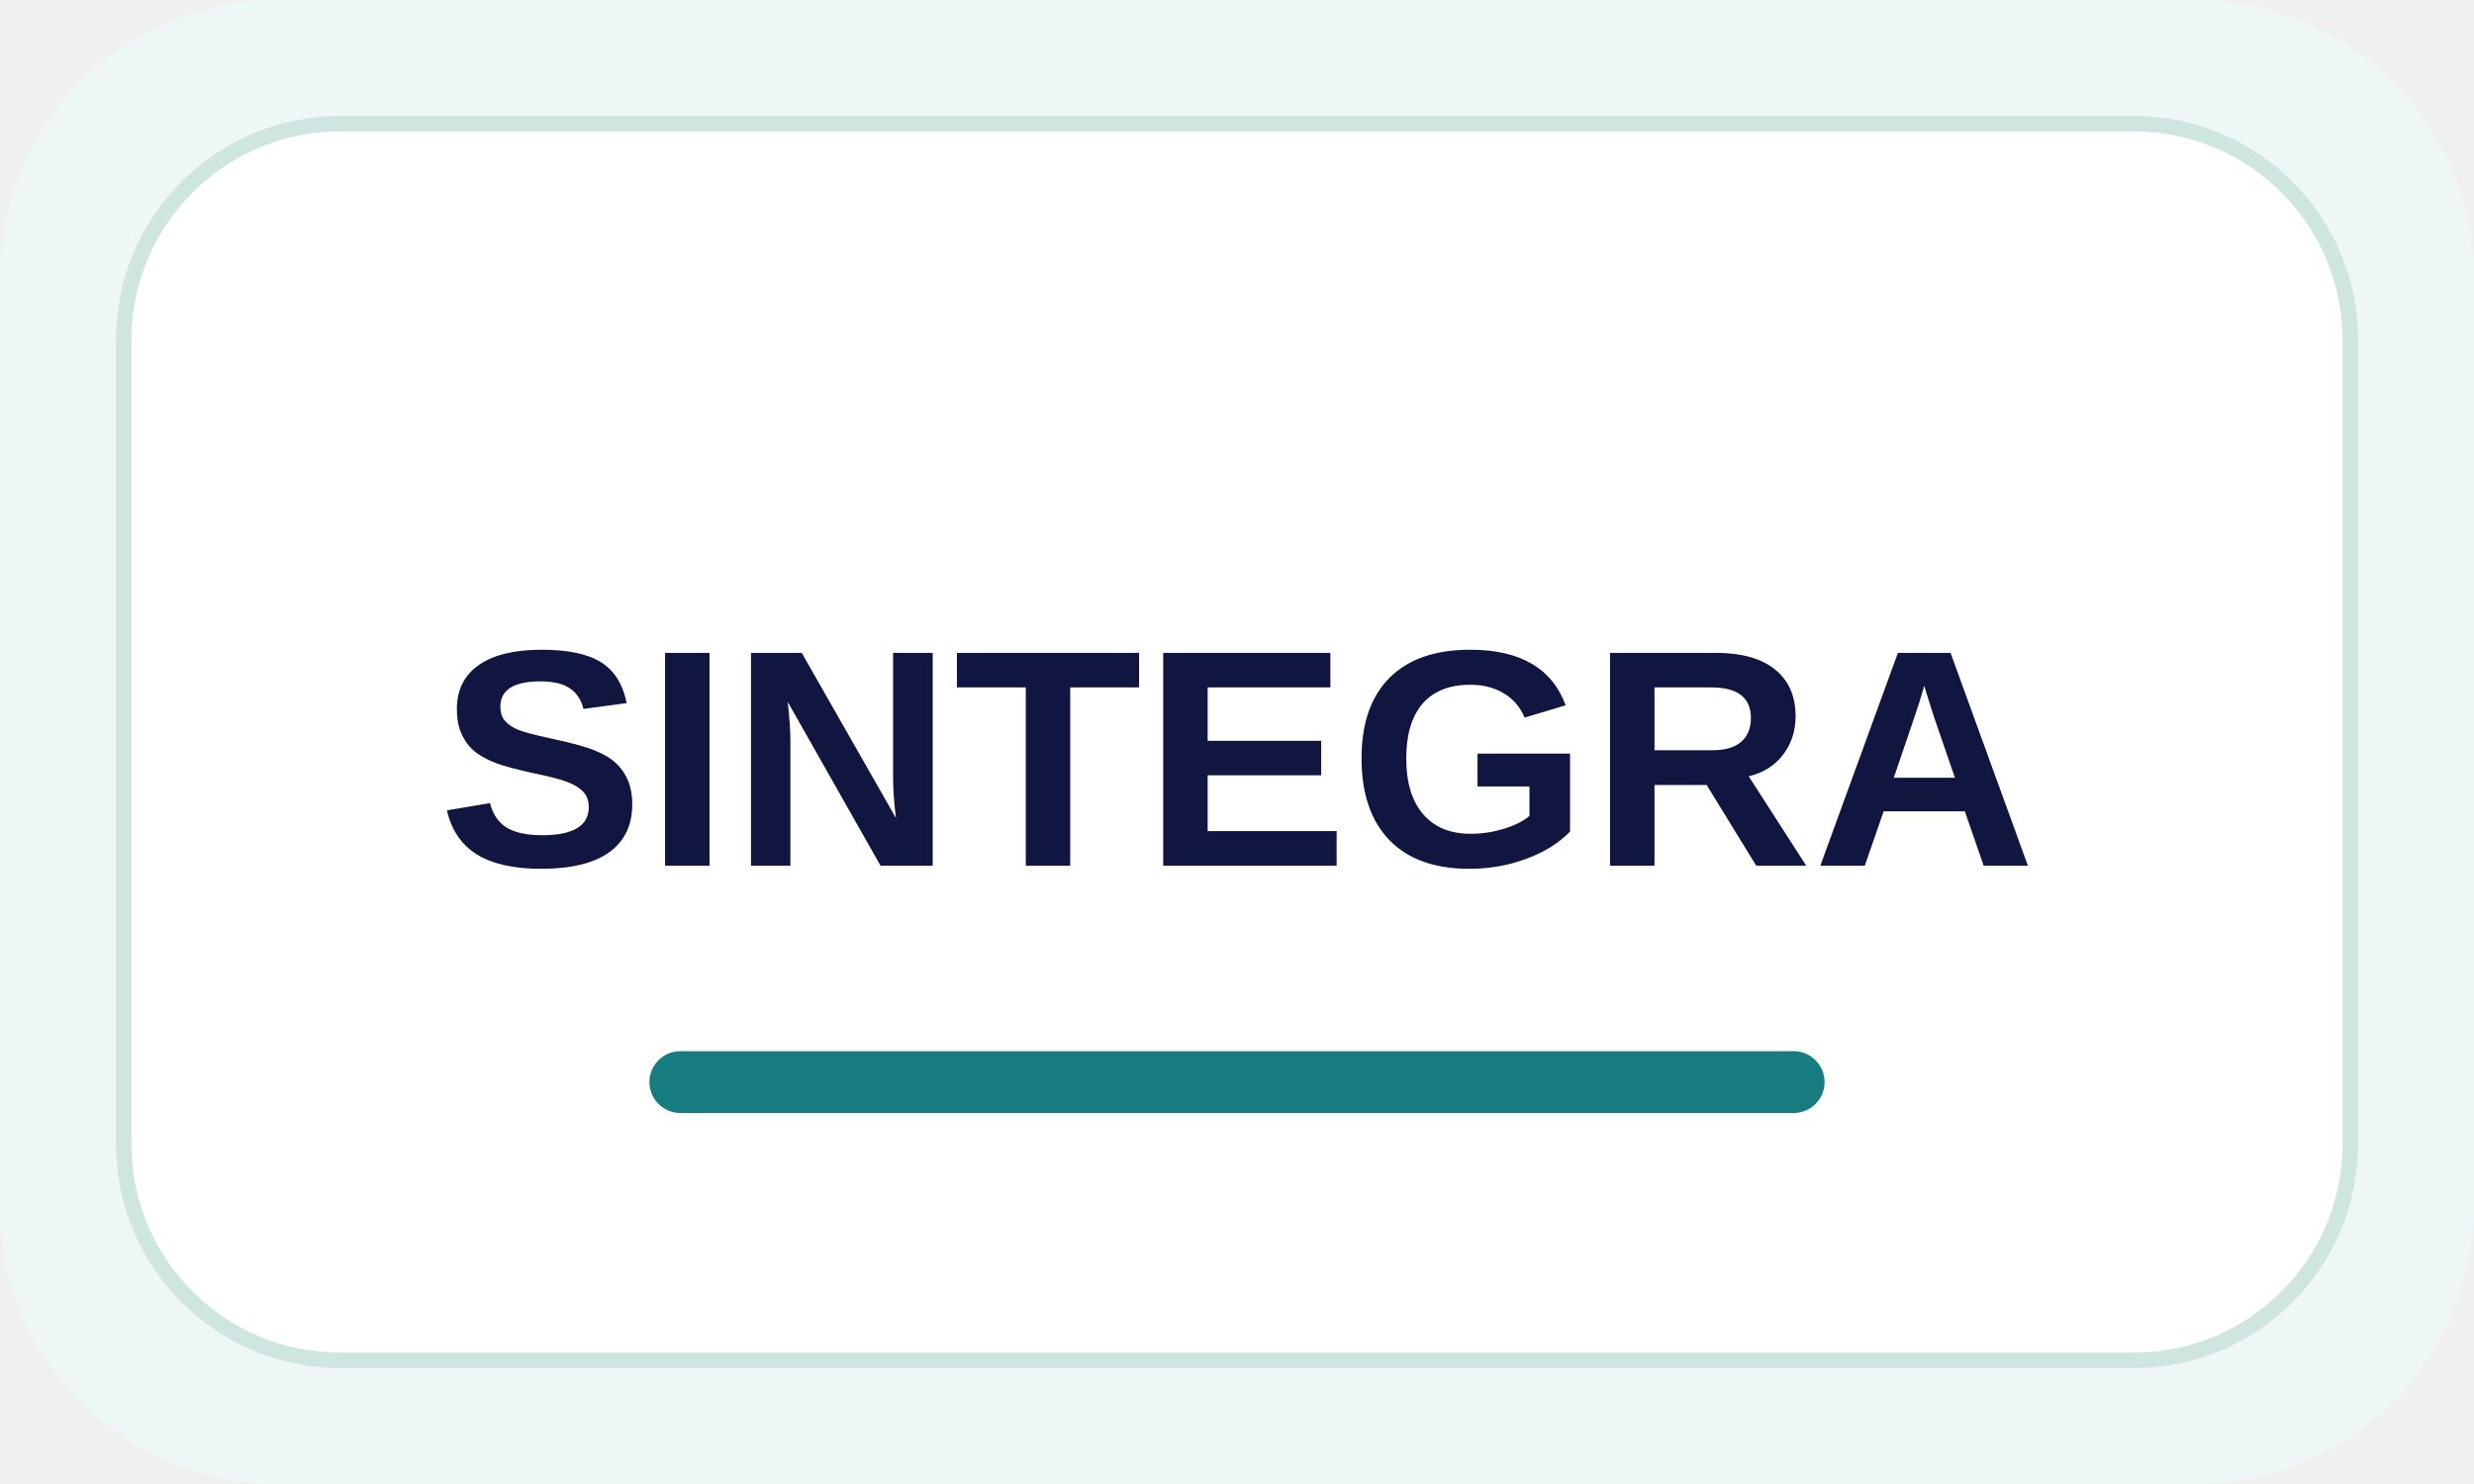
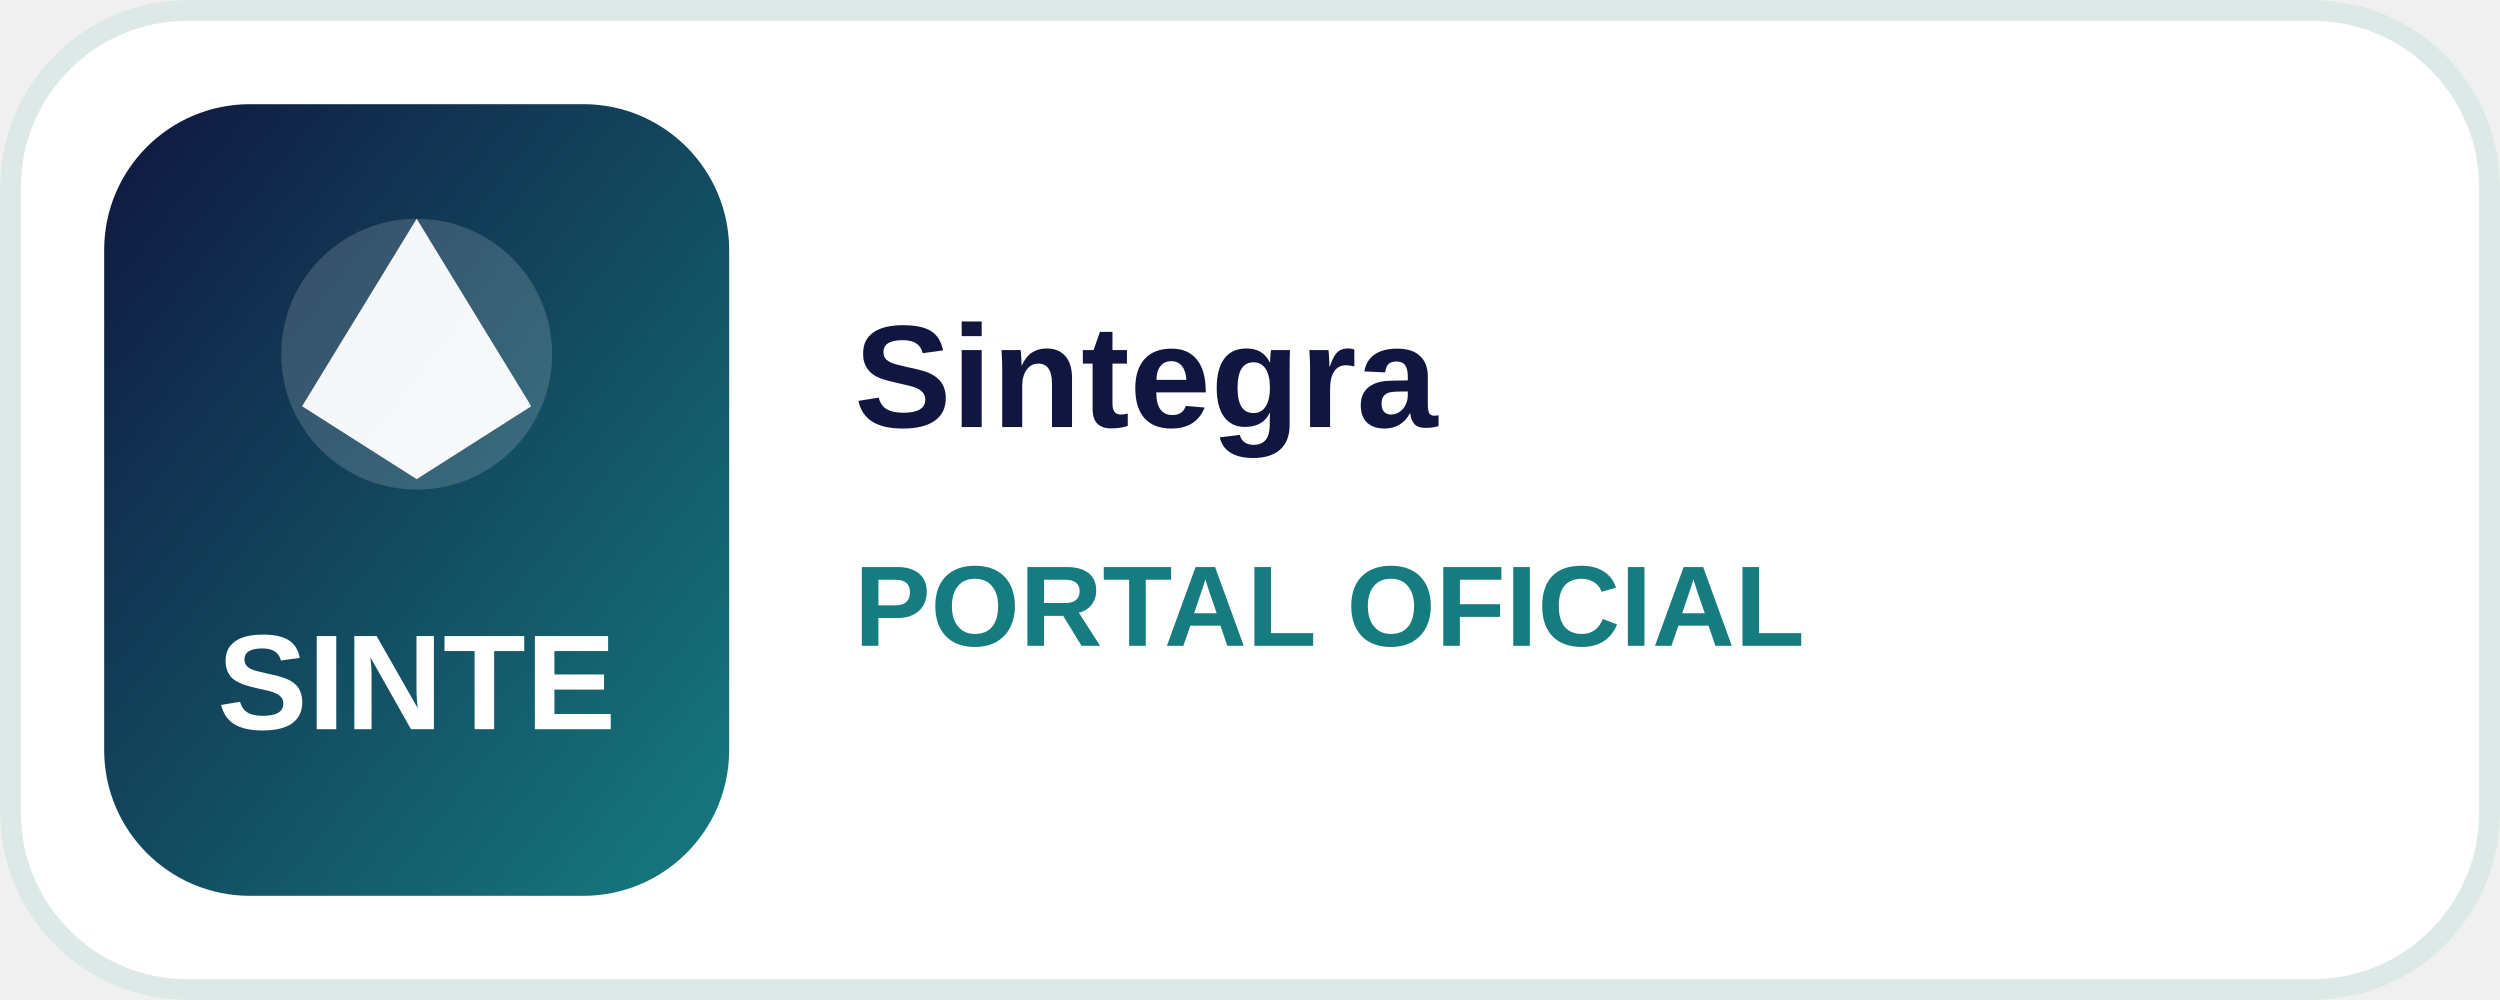
- <svg xmlns="http://www.w3.org/2000/svg" viewBox="0 0 160 96" role="img" aria-labelledby="t d">
-   <rect width="160" height="96" rx="18" fill="#eef7f5" />
-   <rect x="8" y="8" width="144" height="80" rx="14" fill="#ffffff" stroke="#cfe5df" />
-   <text x="80" y="56" text-anchor="middle" font-family="Arial,Helvetica,sans-serif" font-size="20" font-weight="700" fill="#10163f">SINTEGRA</text>
-   <path d="M44 70h72" stroke="#167c80" stroke-width="4" stroke-linecap="round" />
+ <svg xmlns="http://www.w3.org/2000/svg" viewBox="0 0 240 96" role="img" aria-labelledby="t d">
+   <defs>
+     <linearGradient id="g" x1="0" y1="0" x2="1" y2="1">
+       <stop stop-color="#10163f" />
+       <stop offset="1" stop-color="#167c80" />
+     </linearGradient>
+   </defs>
+   <rect width="240" height="96" rx="18" fill="#ffffff" />
+   <rect x="1" y="1" width="238" height="94" rx="17" fill="none" stroke="#dce9e6" stroke-width="2" />
+   <rect x="10" y="10" width="60" height="76" rx="14" fill="url(#g)" />
+   <circle cx="40" cy="34" r="13" fill="#fff" opacity=".16" />
+   <path d="M29 39l11-18 11 18-11 7z" fill="#fff" opacity=".95" />
+   <text x="40" y="70" text-anchor="middle" font-family="Arial,sans-serif" font-size="13" font-weight="800" fill="#fff">SINTE</text>
+   <text x="82" y="41" font-family="Arial,sans-serif" font-size="14" font-weight="800" fill="#10163f">Sintegra</text>
+   <text x="82" y="62" font-family="Arial,sans-serif" font-size="11" font-weight="700" fill="#167c80">PORTAL OFICIAL</text>
</svg>
